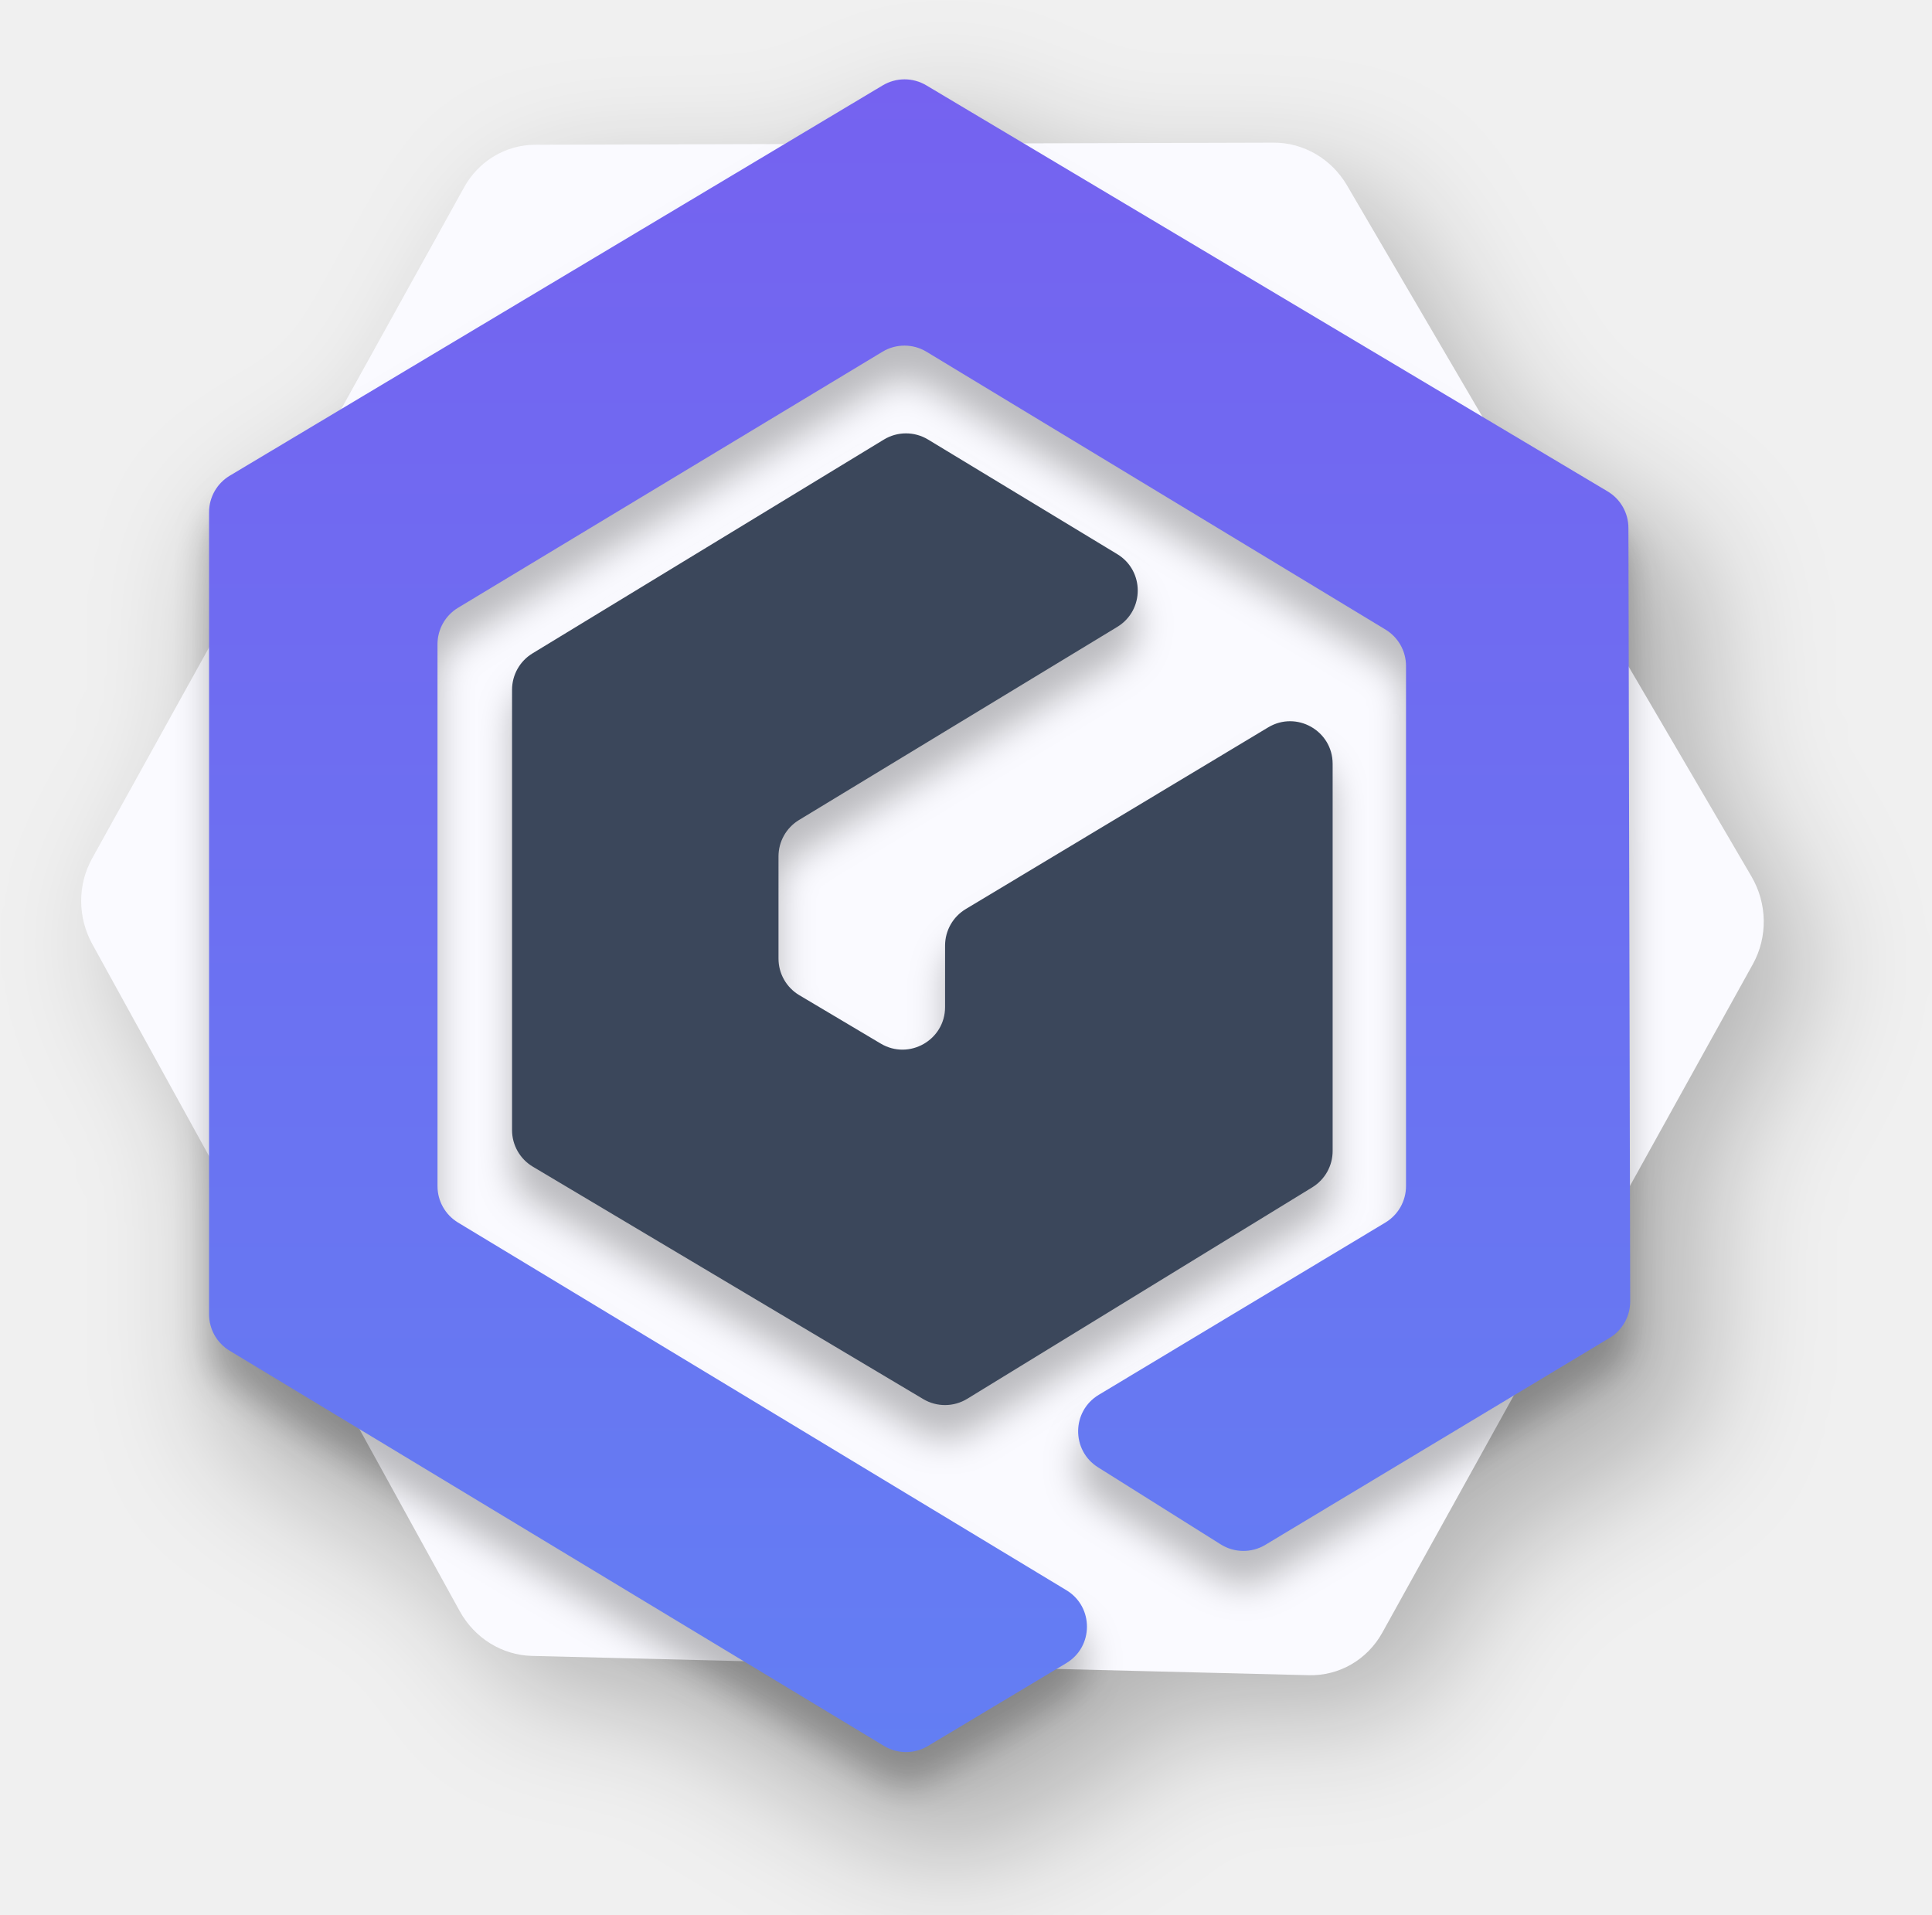
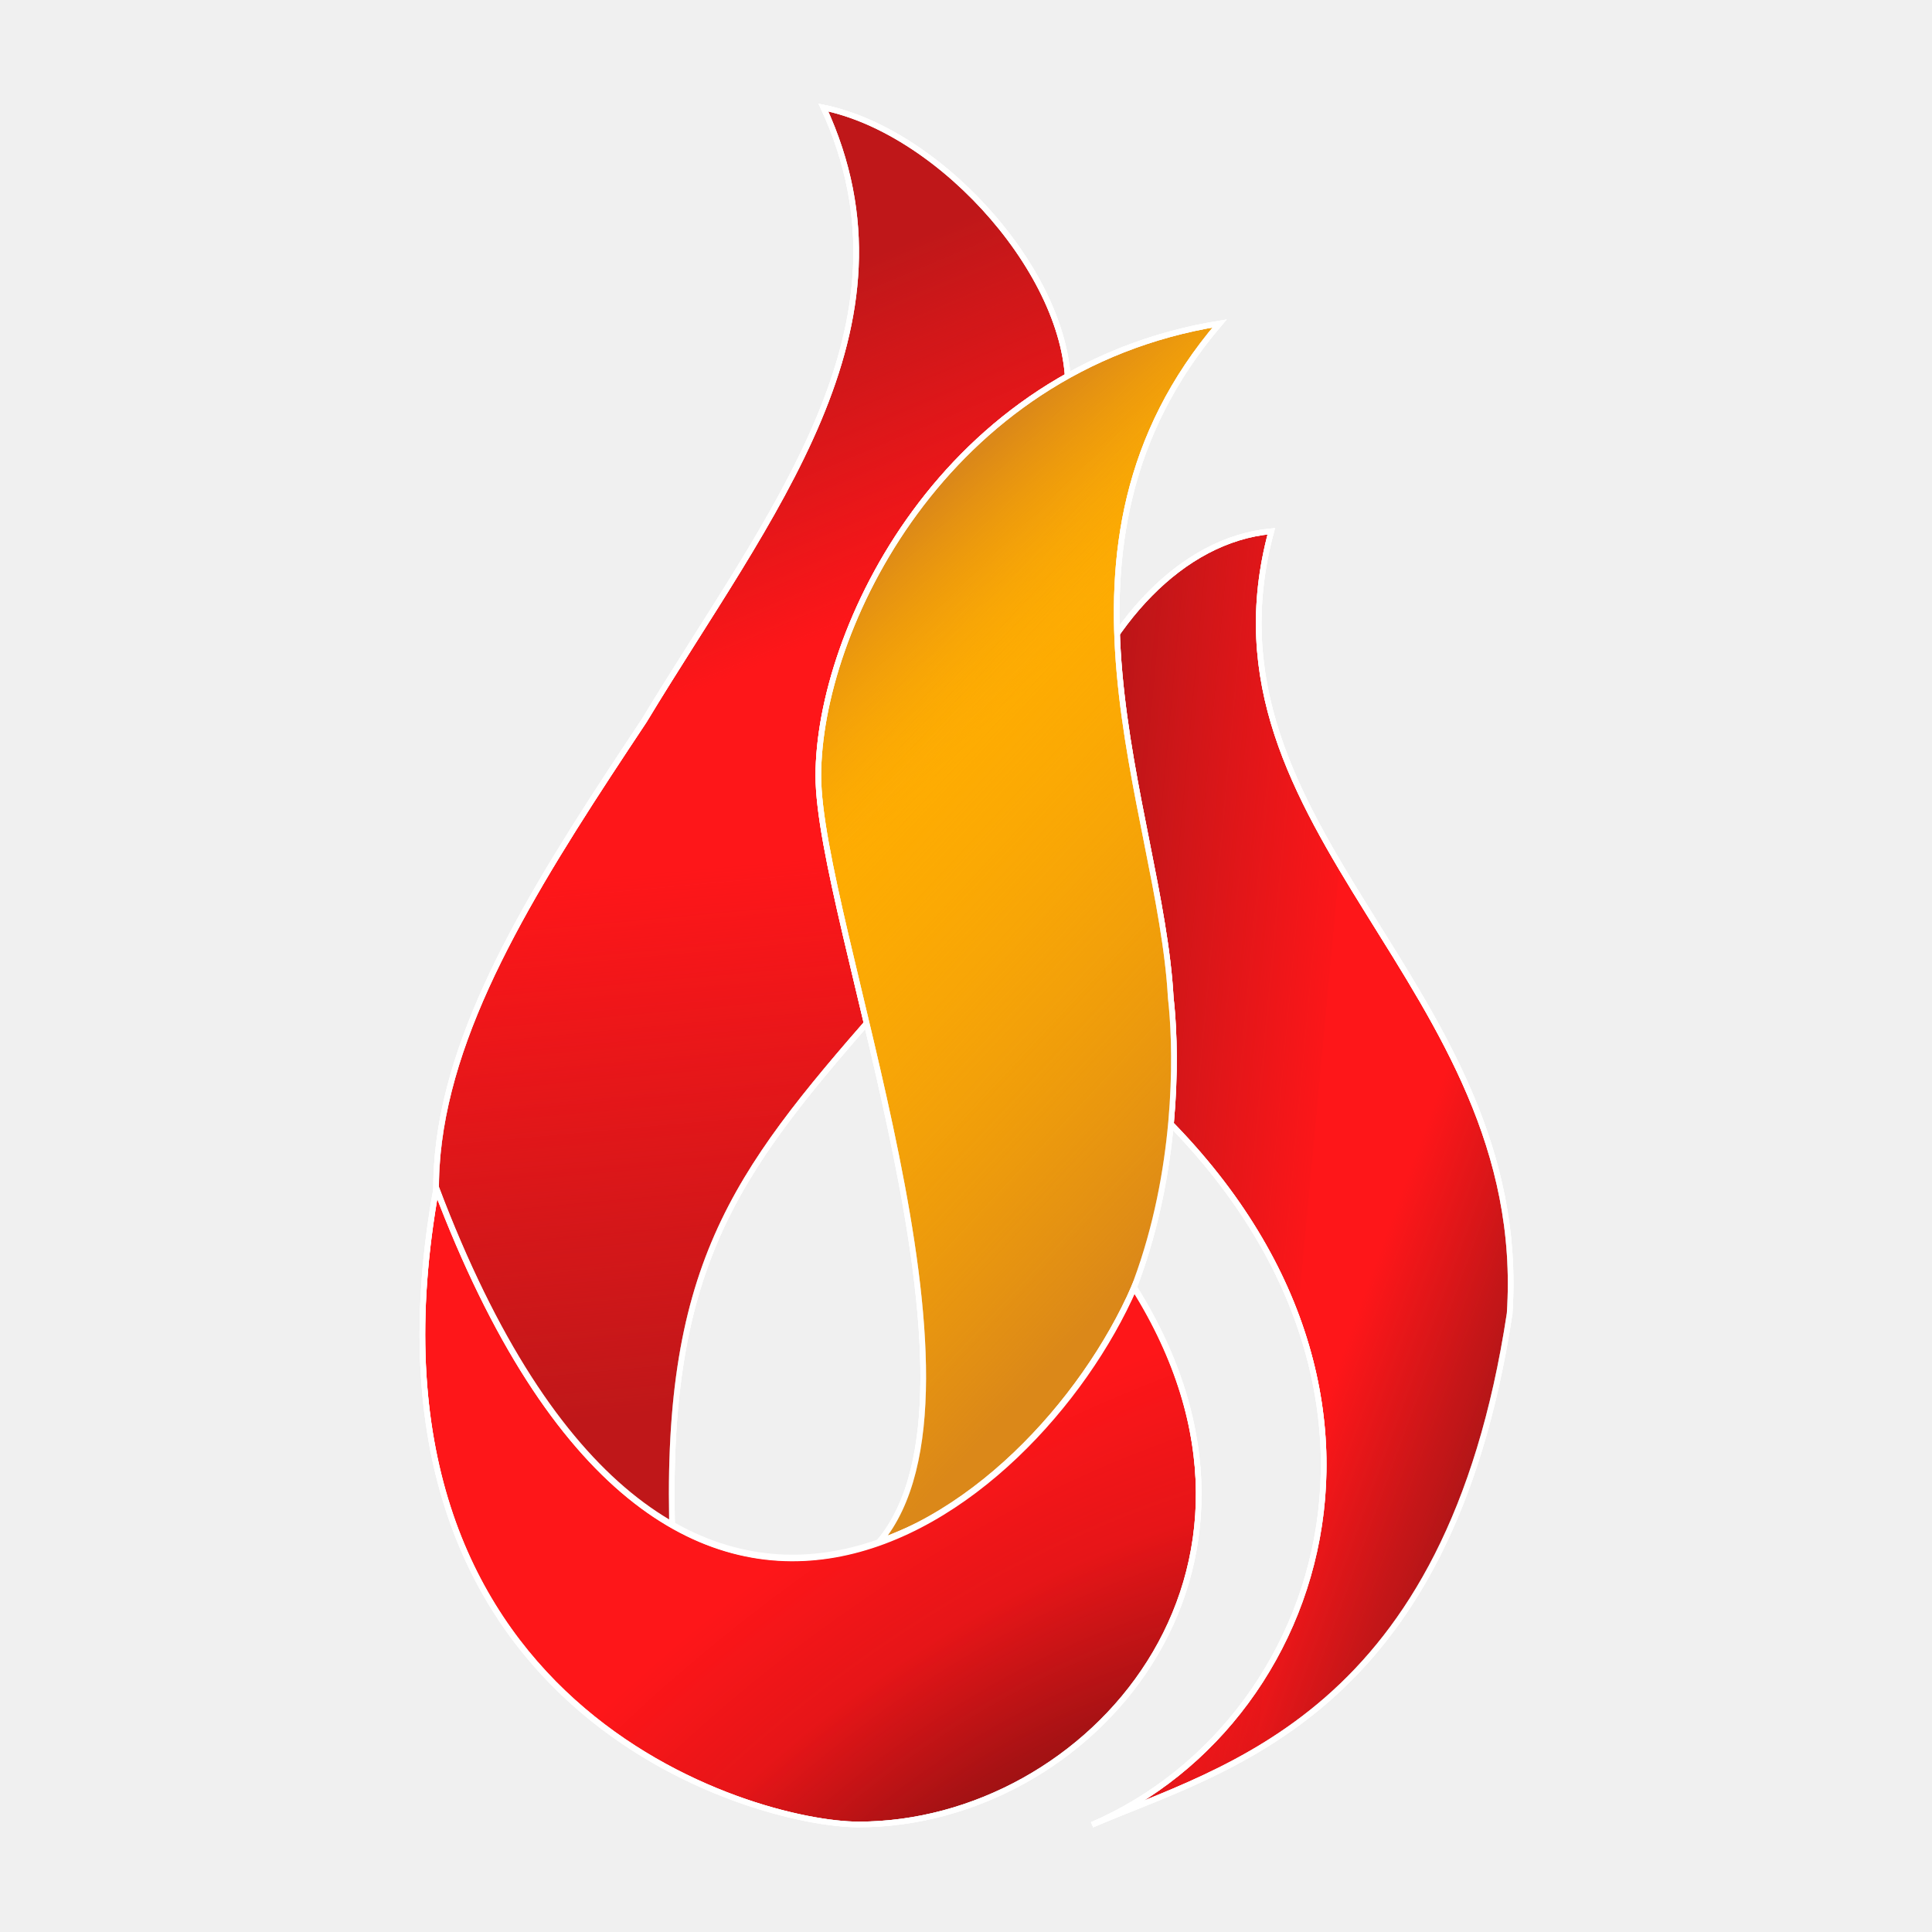
- <svg xmlns="http://www.w3.org/2000/svg" width="227" height="225" viewBox="0 0 227 225" fill="none">
-   <g id="Logo full" filter="url(#filter0_d_2018_53909)">
-     <path id="Rectangle 119" d="M54.533 22.004C56.245 18.916 59.426 17.016 62.902 17.006L149.659 16.761C153.163 16.751 156.441 18.663 158.266 21.78L205.793 102.988C207.653 106.165 207.715 110.101 205.957 113.274L162.411 191.834C160.653 195.006 157.349 196.918 153.778 196.829L62.494 194.561C58.989 194.474 55.761 192.473 54.017 189.307L10.842 110.926C9.113 107.786 9.102 103.966 10.813 100.878L54.533 22.004Z" fill="#FAFAFF" />
-     <g id="Rectangle 120" filter="url(#filter1_d_2018_53909)">
-       <path d="M103.868 205.14L26.979 158.701C25.48 157.796 24.564 156.173 24.564 154.422V60.183C24.564 58.424 25.488 56.794 26.998 55.891L103.714 10.032C105.292 9.088 107.26 9.087 108.839 10.028L188.89 57.738C190.399 58.638 191.326 60.264 191.33 62.022L191.538 152.903C191.542 154.662 190.622 156.293 189.114 157.199L148.67 181.511C147.055 182.482 145.031 182.462 143.435 181.46L129.016 172.403C125.859 170.42 125.905 165.804 129.1 163.884L162.776 143.642C164.28 142.738 165.2 141.112 165.2 139.357V78.247C165.2 76.498 164.286 74.876 162.789 73.97L108.86 41.33C107.271 40.368 105.28 40.366 103.689 41.326L53.82 71.408C52.32 72.313 51.403 73.938 51.403 75.69V139.365C51.403 141.115 52.318 142.738 53.816 143.644L125.298 186.842C128.524 188.791 128.515 193.474 125.281 195.41L109.023 205.15C107.435 206.101 105.452 206.097 103.868 205.14Z" fill="url(#paint0_linear_2018_53909)" />
-     </g>
-     <g id="Rectangle 121" filter="url(#filter2_d_2018_53909)">
-       <path d="M131.271 65.108C134.481 67.052 134.482 71.711 131.271 73.659L93.877 96.348C92.382 97.255 91.469 98.876 91.469 100.625L91.469 112.633C91.469 114.396 92.398 116.028 93.913 116.929L103.486 122.619C106.819 124.6 111.042 122.197 111.042 118.319L111.042 111.099C111.042 109.343 111.963 107.715 113.469 106.81L149.005 85.462C152.338 83.46 156.578 85.858 156.578 89.745L156.578 135.237C156.578 136.977 155.674 138.592 154.19 139.502L113.646 164.351C112.062 165.322 110.071 165.335 108.476 164.385L62.605 137.077C61.091 136.176 60.164 134.545 60.164 132.783L60.164 81.042C60.164 79.296 61.074 77.676 62.566 76.769L103.849 51.648C105.443 50.678 107.443 50.676 109.039 51.642L131.271 65.108Z" fill="#3B475B" />
-     </g>
-   </g>
+ <svg xmlns="http://www.w3.org/2000/svg" width="228" height="228" viewBox="0 0 228 228" fill="none">
+   <path d="M178.157 155.008C170.945 202.606 144.501 208.616 128.875 215.347C157.723 202.921 171.426 159.094 130.798 125.919C113.73 102.601 128.875 64.618 150.03 62.695C140.414 98.274 180.714 116.063 178.157 155.008Z" fill="#FE1619" stroke="white" stroke-width="0.665" />
+   <path d="M178.157 155.008C170.945 202.606 144.501 208.616 128.875 215.347C157.723 202.921 171.426 159.094 130.798 125.919C113.73 102.601 128.875 64.618 150.03 62.695C140.414 98.274 180.714 116.063 178.157 155.008Z" fill="url(#paint0_linear_409_2)" stroke="white" stroke-width="0.665" />
+   <path d="M178.157 155.008C170.945 202.606 144.501 208.616 128.875 215.347C157.723 202.921 171.426 159.094 130.798 125.919C113.73 102.601 128.875 64.618 150.03 62.695C140.414 98.274 180.714 116.063 178.157 155.008Z" fill="url(#paint1_linear_409_2)" stroke="white" stroke-width="0.665" />
+   <path d="M76.018 85.052C90.682 60.772 109.193 38.655 97.173 12.692C111.356 15.577 126.742 33.126 126.021 46.588C116.405 54.522 111.597 58.127 103.423 70.869C91.163 88.658 106.548 100.197 103.423 119.429C86.596 138.661 78.181 149.719 79.383 182.173C33.227 150.681 53.18 119.429 76.018 85.052Z" fill="#FE1619" stroke="white" stroke-width="0.665" />
+   <path d="M76.018 85.052C90.682 60.772 109.193 38.655 97.173 12.692C111.356 15.577 126.742 33.126 126.021 46.588C116.405 54.522 111.597 58.127 103.423 70.869C91.163 88.658 106.548 100.197 103.423 119.429C86.596 138.661 78.181 149.719 79.383 182.173C33.227 150.681 53.18 119.429 76.018 85.052Z" fill="url(#paint2_linear_409_2)" stroke="white" stroke-width="0.665" />
+   <path d="M76.018 85.052C90.682 60.772 109.193 38.655 97.173 12.692C111.356 15.577 126.742 33.126 126.021 46.588C116.405 54.522 111.597 58.127 103.423 70.869C91.163 88.658 106.548 100.197 103.423 119.429C86.596 138.661 78.181 149.719 79.383 182.173C33.227 150.681 53.18 119.429 76.018 85.052Z" fill="url(#paint3_linear_409_2)" stroke="white" stroke-width="0.665" />
+   <path d="M138.164 117.746C139.366 128.083 139.847 168.71 103.787 181.932C118.705 164.063 96.575 108.611 96.575 91.543C96.575 74.474 111.239 43.463 143.933 38.174C121.336 64.618 136.962 95.389 138.164 117.746Z" fill="#FFAD01" stroke="white" stroke-width="0.665" />
+   <path d="M138.164 117.746C139.366 128.083 139.847 168.71 103.787 181.932C118.705 164.063 96.575 108.611 96.575 91.543C96.575 74.474 111.239 43.463 143.933 38.174C121.336 64.618 136.962 95.389 138.164 117.746Z" fill="url(#paint4_linear_409_2)" fill-opacity="0.82" stroke="white" stroke-width="0.665" />
+   <path d="M138.164 117.746C139.366 128.083 139.847 168.71 103.787 181.932C118.705 164.063 96.575 108.611 96.575 91.543C96.575 74.474 111.239 43.463 143.933 38.174C121.336 64.618 136.962 95.389 138.164 117.746Z" fill="url(#paint5_linear_409_2)" fill-opacity="0.82" stroke="white" stroke-width="0.665" />
+   <path d="M133.84 151.907C122.016 178.909 78.918 212.823 51.486 140.269C40.372 201.787 89.024 215.308 101.321 215.308C128.516 215.308 154.887 185.484 133.84 151.907Z" fill="#FE1619" stroke="white" stroke-width="0.665" />
+   <path d="M133.84 151.907C122.016 178.909 78.918 212.712 51.486 140.158C40.372 201.676 89.024 215.308 101.321 215.308C128.516 215.308 154.887 185.484 133.84 151.907Z" fill="url(#paint6_radial_409_2)" stroke="white" stroke-width="0.665" />
+   <path d="M133.84 152.018C122.016 179.02 78.918 212.823 51.486 140.269C40.372 201.787 89.024 215.308 101.321 215.308C128.516 215.308 154.887 185.595 133.84 152.018Z" stroke="white" stroke-width="0.665" />
  <defs>
-     <filter id="filter0_d_2018_53909" x="0" y="-0.5" width="227" height="227" filterUnits="userSpaceOnUse" color-interpolation-filters="sRGB">
-       <feFlood flood-opacity="0" result="BackgroundImageFix" />
-       <feColorMatrix in="SourceAlpha" type="matrix" values="0 0 0 0 0 0 0 0 0 0 0 0 0 0 0 0 0 0 127 0" result="hardAlpha" />
-       <feOffset dx="5" dy="5" />
-       <feGaussianBlur stdDeviation="7" />
-       <feColorMatrix type="matrix" values="0 0 0 0 0 0 0 0 0 0 0 0 0 0 0 0 0 0 0.25 0" />
-       <feBlend mode="normal" in2="BackgroundImageFix" result="effect1_dropShadow_2018_53909" />
-       <feBlend mode="normal" in="SourceGraphic" in2="effect1_dropShadow_2018_53909" result="shape" />
-     </filter>
-     <filter id="filter1_d_2018_53909" x="20.564" y="9.323" width="174.975" height="204.537" filterUnits="userSpaceOnUse" color-interpolation-filters="sRGB">
-       <feFlood flood-opacity="0" result="BackgroundImageFix" />
-       <feColorMatrix in="SourceAlpha" type="matrix" values="0 0 0 0 0 0 0 0 0 0 0 0 0 0 0 0 0 0 127 0" result="hardAlpha" />
-       <feOffset dy="4" />
-       <feGaussianBlur stdDeviation="2" />
-       <feColorMatrix type="matrix" values="0 0 0 0 0 0 0 0 0 0 0 0 0 0 0 0 0 0 0.25 0" />
-       <feBlend mode="normal" in2="BackgroundImageFix" result="effect1_dropShadow_2018_53909" />
-       <feBlend mode="normal" in="SourceGraphic" in2="effect1_dropShadow_2018_53909" result="shape" />
-     </filter>
-     <filter id="filter2_d_2018_53909" x="56.164" y="50.919" width="104.414" height="122.169" filterUnits="userSpaceOnUse" color-interpolation-filters="sRGB">
-       <feFlood flood-opacity="0" result="BackgroundImageFix" />
-       <feColorMatrix in="SourceAlpha" type="matrix" values="0 0 0 0 0 0 0 0 0 0 0 0 0 0 0 0 0 0 127 0" result="hardAlpha" />
-       <feOffset dy="4" />
-       <feGaussianBlur stdDeviation="2" />
-       <feColorMatrix type="matrix" values="0 0 0 0 0 0 0 0 0 0 0 0 0 0 0 0 0 0 0.25 0" />
-       <feBlend mode="normal" in2="BackgroundImageFix" result="effect1_dropShadow_2018_53909" />
-       <feBlend mode="normal" in="SourceGraphic" in2="effect1_dropShadow_2018_53909" result="shape" />
-     </filter>
-     <linearGradient id="paint0_linear_2018_53909" x1="108.054" y1="206.695" x2="108.054" y2="8.5" gradientUnits="userSpaceOnUse">
-       <stop stop-color="#637EF3" />
-       <stop offset="1" stop-color="#7562F0" />
+     <linearGradient id="paint0_linear_409_2" x1="105.726" y1="108.851" x2="178.085" y2="115.582" gradientUnits="userSpaceOnUse">
+       <stop stop-color="#831415" />
+       <stop offset="0.709" stop-color="#8D1719" stop-opacity="0.027" />
+       <stop offset="0.709" stop-color="#8D1819" stop-opacity="0" />
    </linearGradient>
+     <linearGradient id="paint1_linear_409_2" x1="194.432" y1="173.759" x2="143.228" y2="155.007" gradientUnits="userSpaceOnUse">
+       <stop offset="0.16" stop-color="#831415" />
+       <stop offset="0.709" stop-color="#8D1819" stop-opacity="0" />
+       <stop offset="0.863" stop-color="#8D1819" stop-opacity="0" />
+     </linearGradient>
+     <linearGradient id="paint2_linear_409_2" x1="83.609" y1="38.655" x2="98.754" y2="74.715" gradientUnits="userSpaceOnUse">
+       <stop stop-color="#A71819" stop-opacity="0.72" />
+       <stop offset="1" stop-color="#A7181A" stop-opacity="0" />
+     </linearGradient>
+     <linearGradient id="paint3_linear_409_2" x1="73.752" y1="166.787" x2="67.983" y2="103.803" gradientUnits="userSpaceOnUse">
+       <stop stop-color="#A71819" stop-opacity="0.72" />
+       <stop offset="1" stop-color="#A7181A" stop-opacity="0" />
+     </linearGradient>
+     <linearGradient id="paint4_linear_409_2" x1="104.043" y1="64.137" x2="121.832" y2="82.407" gradientUnits="userSpaceOnUse">
+       <stop offset="0.015" stop-color="#D3801E" />
+       <stop offset="1" stop-color="#FFAD01" stop-opacity="0" />
+     </linearGradient>
+     <linearGradient id="paint5_linear_409_2" x1="137.458" y1="148.276" x2="85.532" y2="99.716" gradientUnits="userSpaceOnUse">
+       <stop offset="0.015" stop-color="#D3801E" />
+       <stop offset="1" stop-color="#FFAD01" stop-opacity="0" />
+     </linearGradient>
+     <radialGradient id="paint6_radial_409_2" cx="0" cy="0" r="1" gradientTransform="matrix(-37.1272 -45.7862 89.7161 -71.7205 121.824 235.735)" gradientUnits="userSpaceOnUse">
+       <stop stop-color="#500D0E" />
+       <stop offset="0.7" stop-color="#490E0F" stop-opacity="0.131" />
+       <stop offset="1" stop-color="#2E0D0E" stop-opacity="0" />
+     </radialGradient>
  </defs>
</svg>
